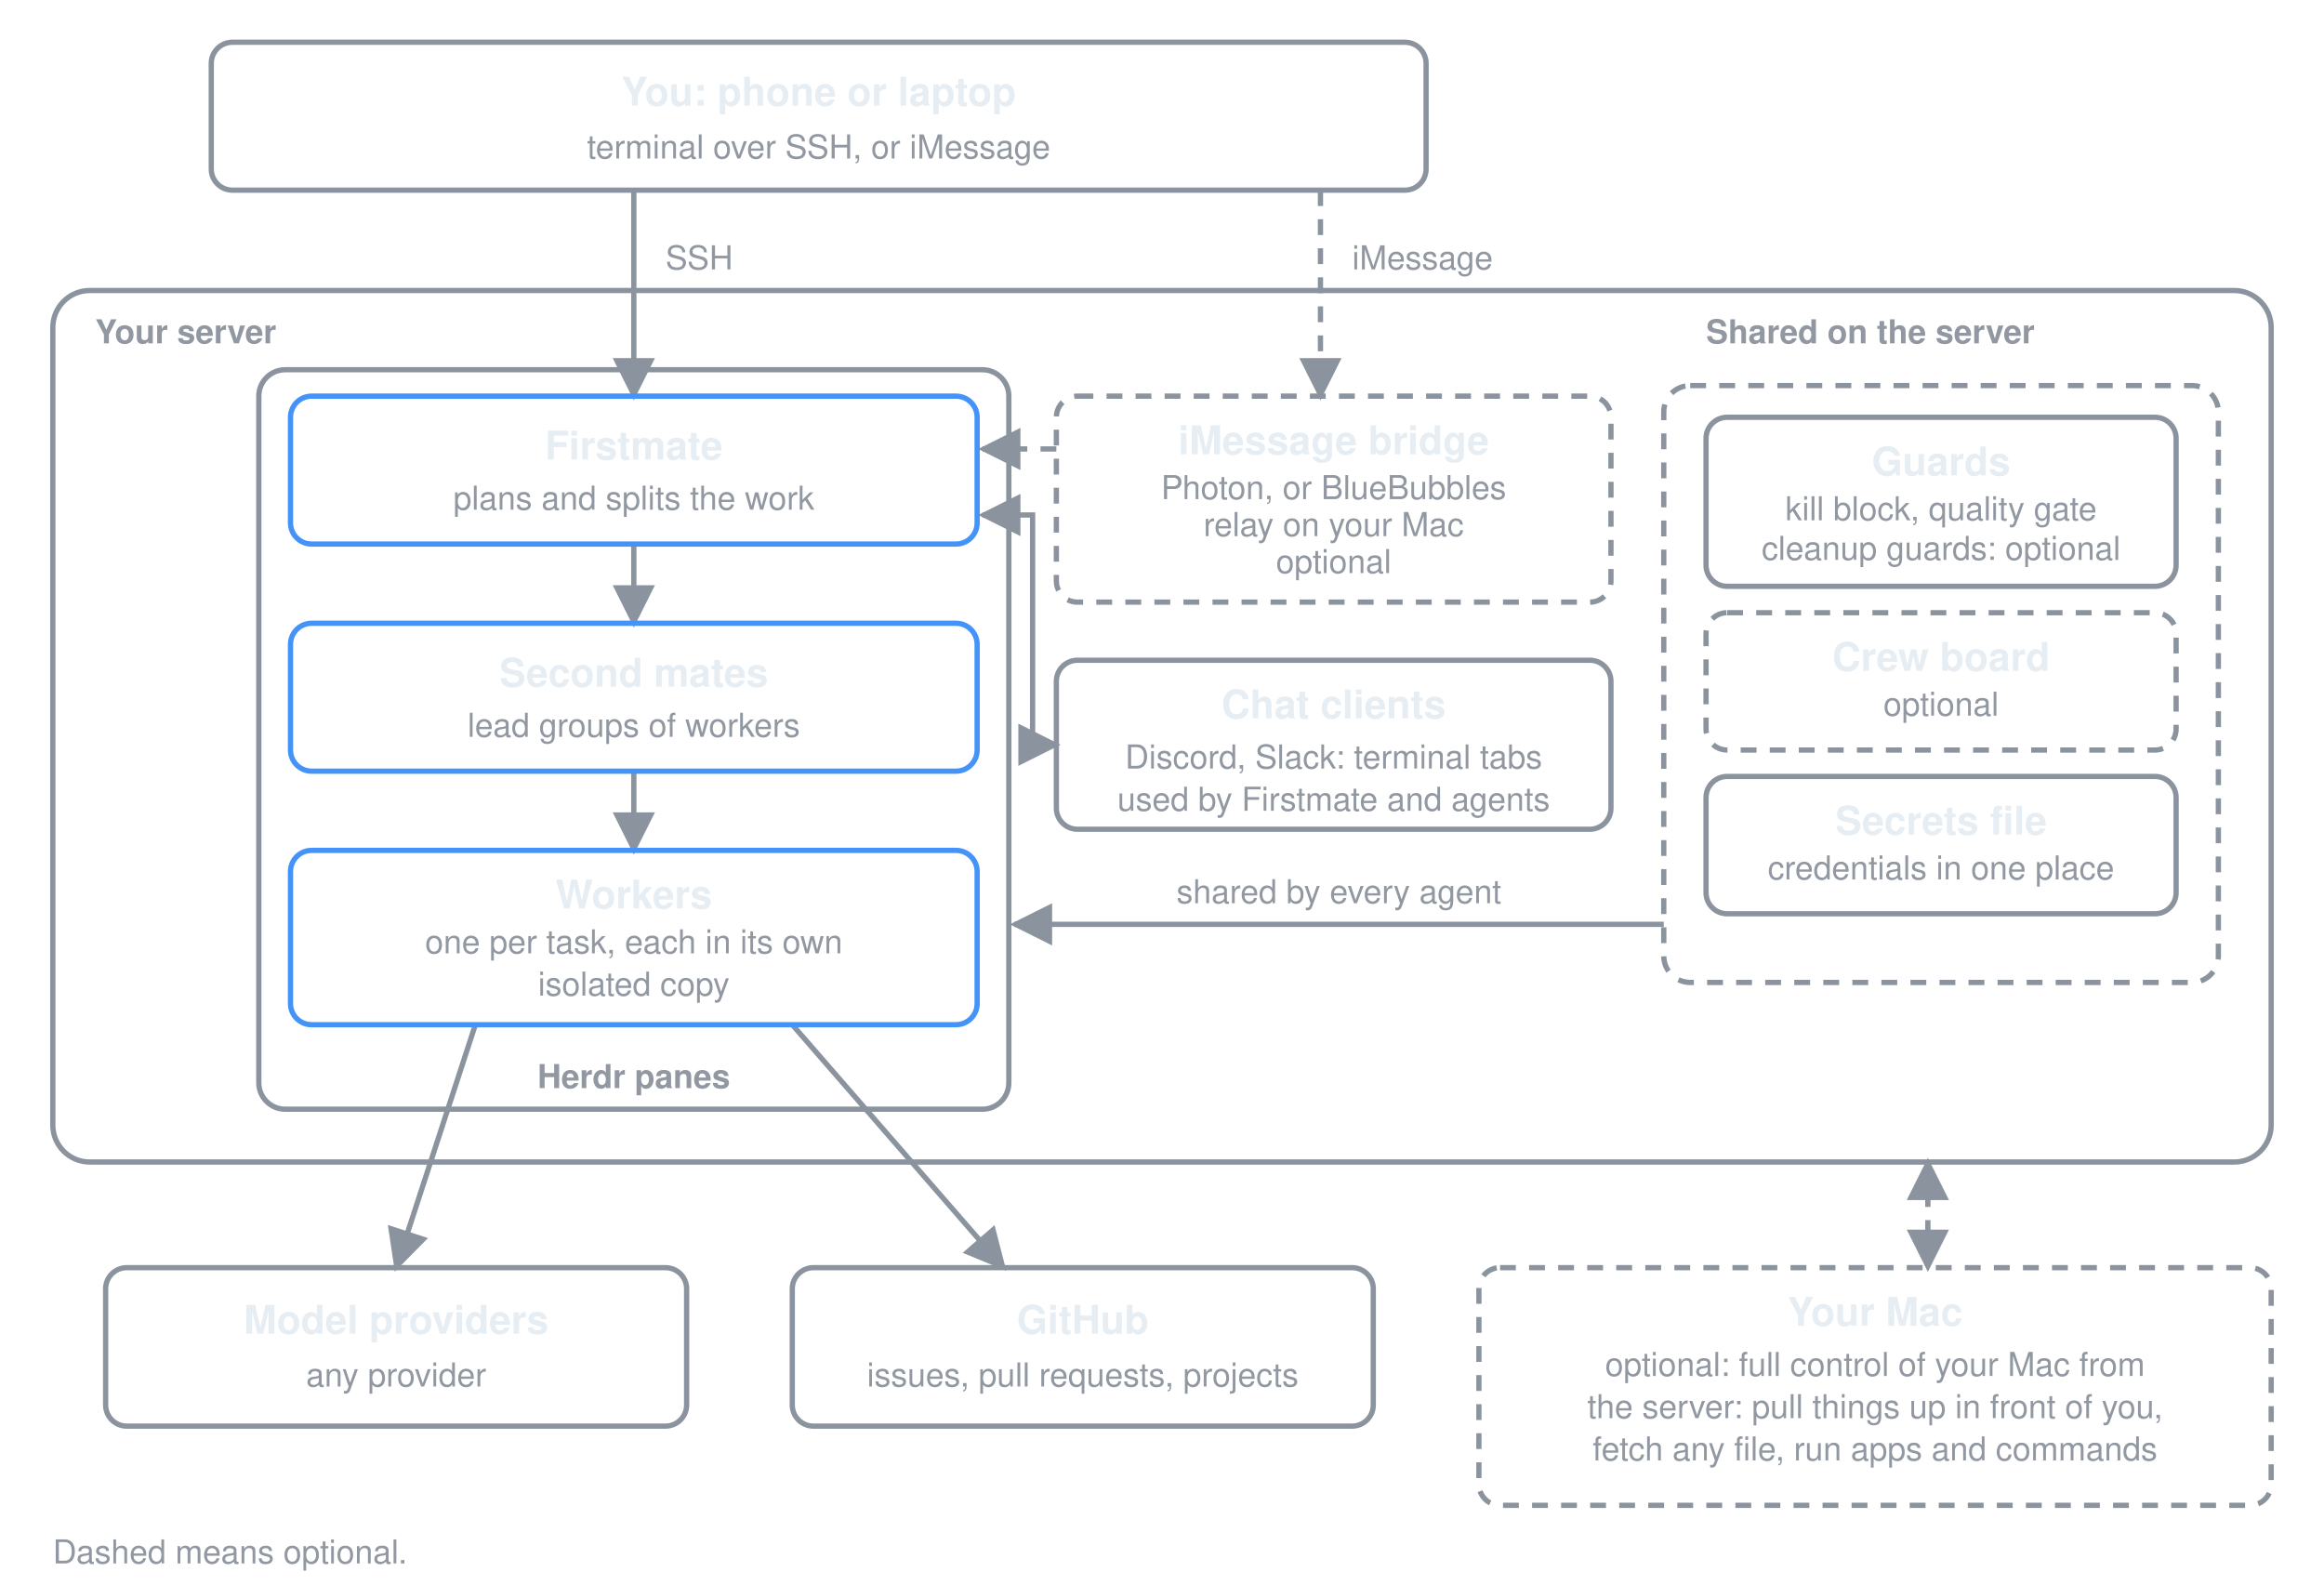
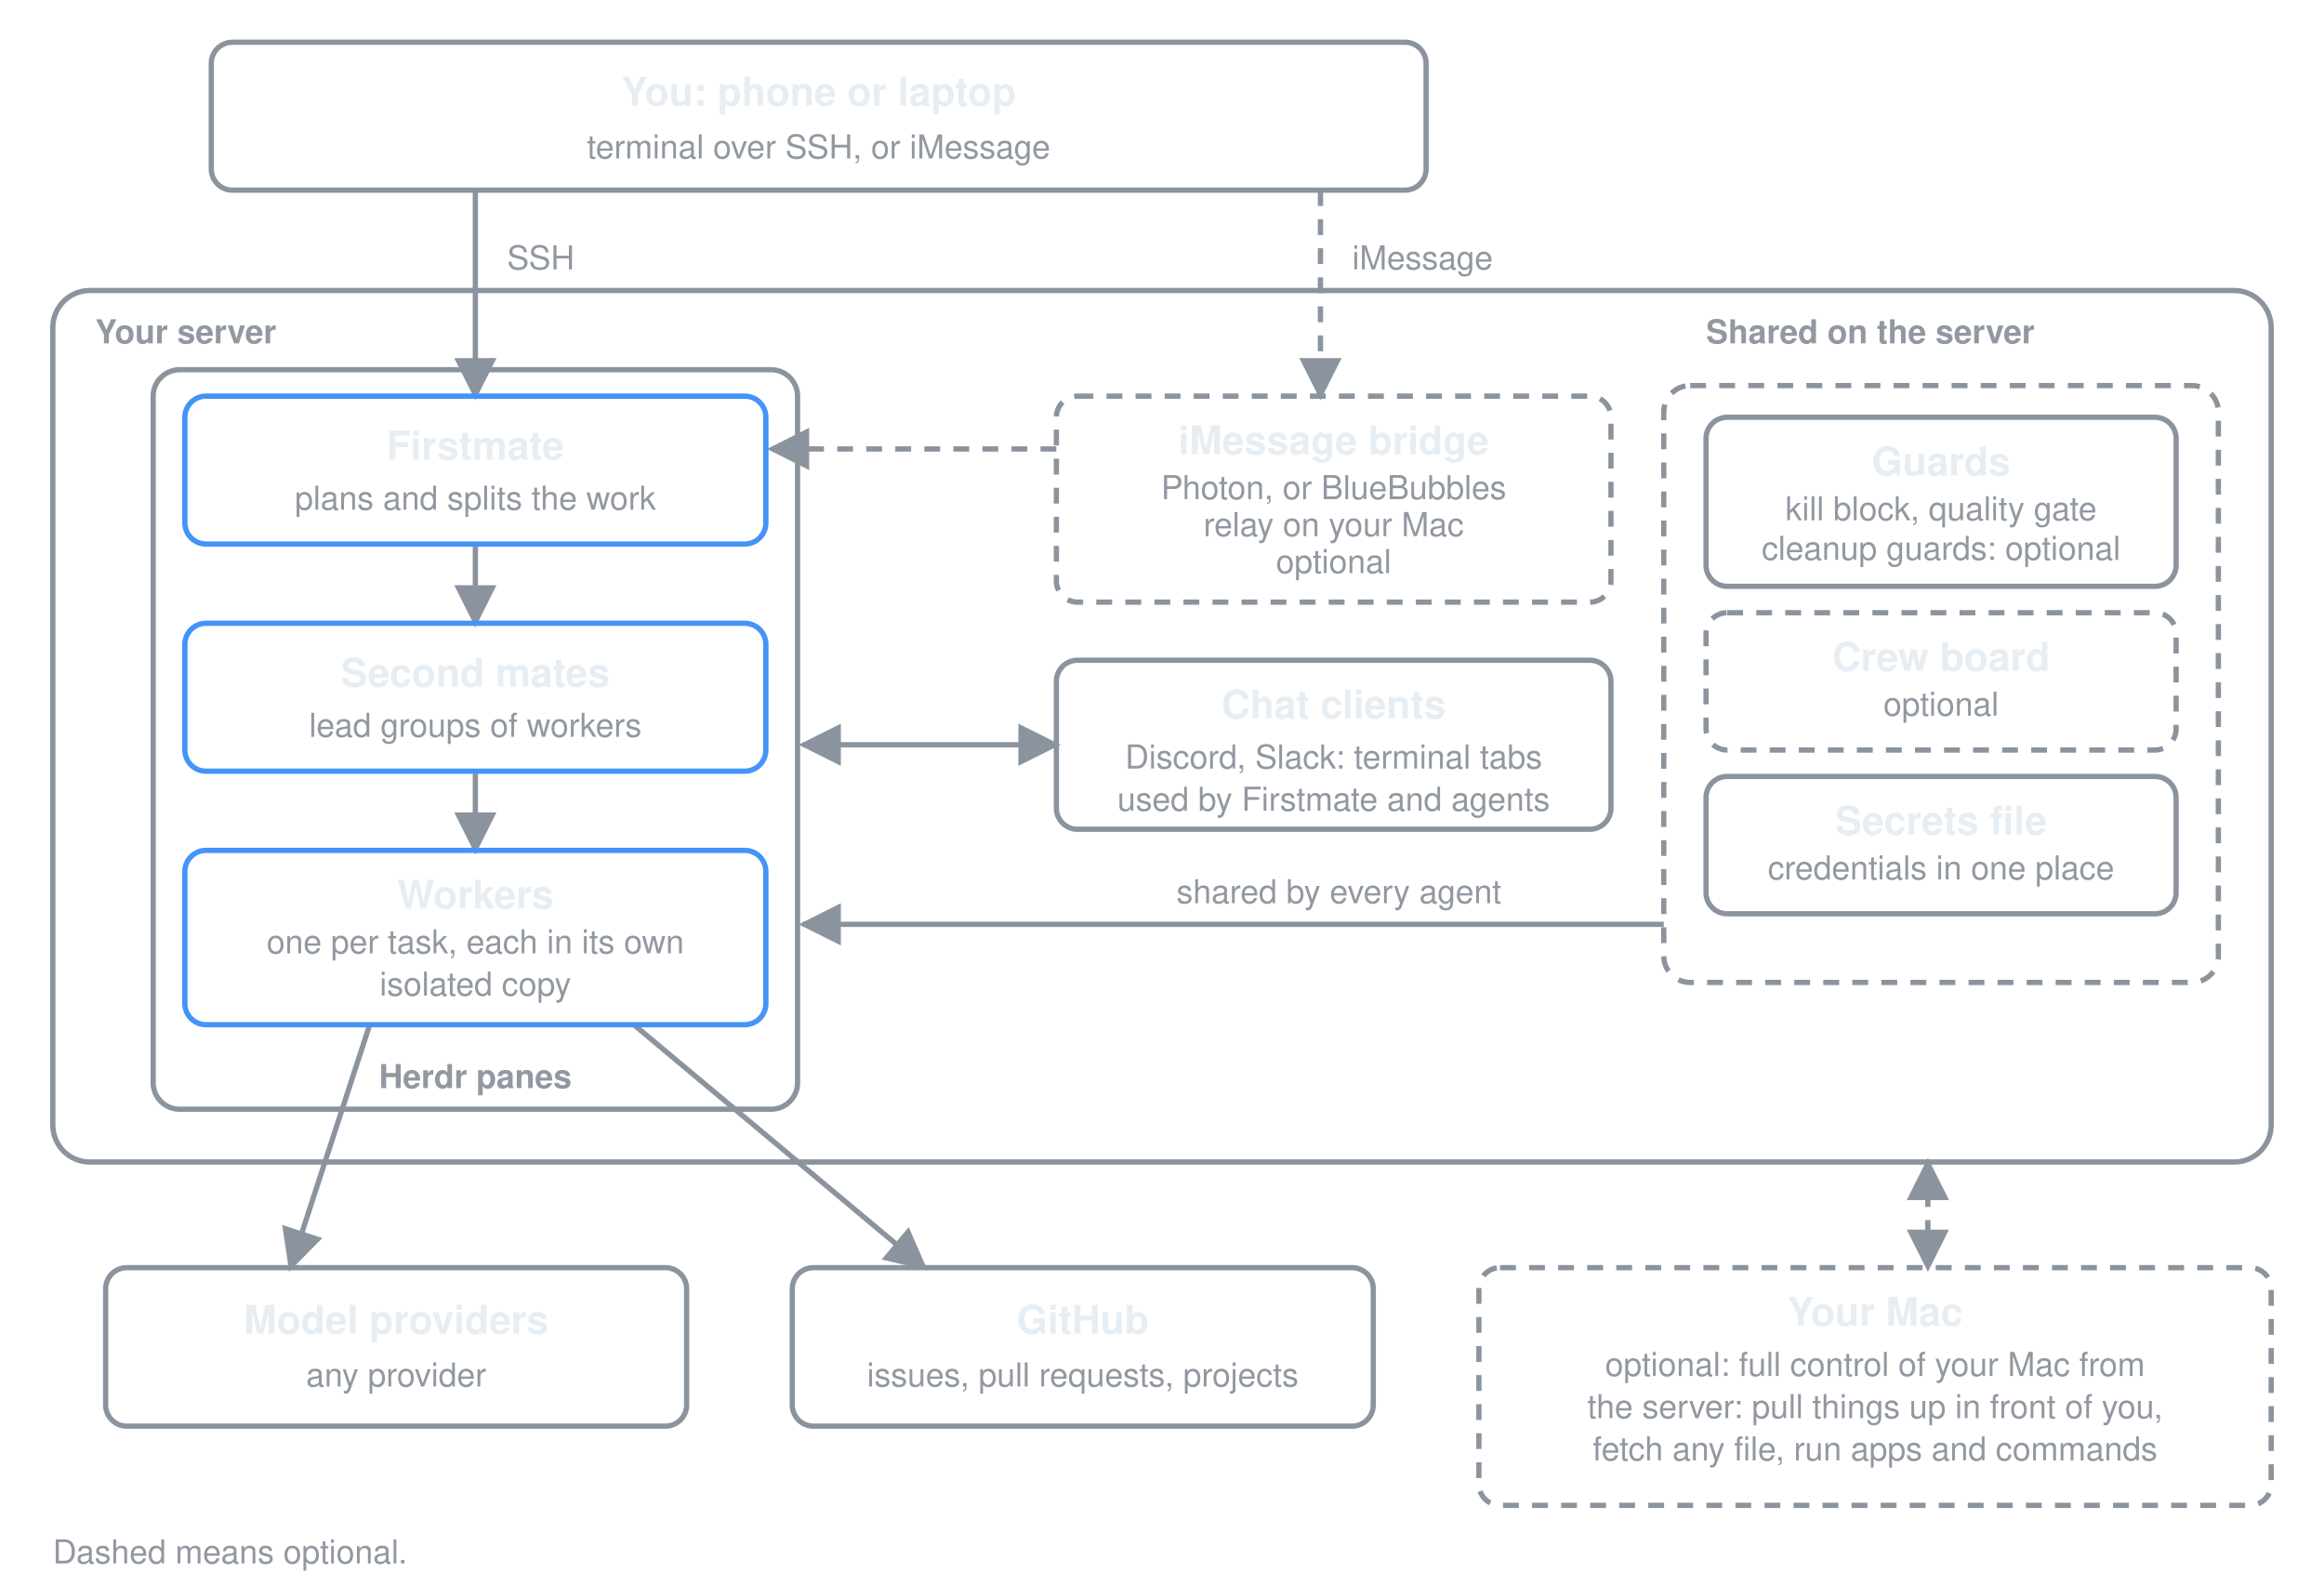
<svg xmlns="http://www.w3.org/2000/svg" viewBox="0 0 880 600" width="880" height="600" role="img" aria-labelledby="t d" font-family="-apple-system, 'Segoe UI', Helvetica, Arial, sans-serif">
  <defs>
    <marker id="a" viewBox="0 0 10 10" refX="9" refY="5" markerWidth="8" markerHeight="8" orient="auto-start-reverse">
      <path d="M0 0L10 5L0 10z" fill="#8b949e" />
    </marker>
  </defs>
  <g stroke="#8b949e" stroke-width="2" fill="none">
    <rect x="20" y="110" width="840" height="330" rx="14" />
    <rect x="630" y="146" width="210" height="226" rx="10" stroke-dasharray="6 5" />
-     <path d="M240 72V150" marker-end="url(#a)" />
+     <path d="M180 72V150" marker-end="url(#a)" />
    <path d="M500 72V150" stroke-dasharray="6 5" marker-end="url(#a)" />
-     <path d="M400 170H372" stroke-dasharray="6 5" marker-end="url(#a)" />
-     <path d="M400 282H391V195H372" marker-start="url(#a)" marker-end="url(#a)" />
-     <path d="M240 206V236" marker-end="url(#a)" />
-     <path d="M240 292V322" marker-end="url(#a)" />
-     <path d="M180 388L150 480" marker-end="url(#a)" />
-     <path d="M300 388L380 480" marker-end="url(#a)" />
+     <path d="M400 170H292" stroke-dasharray="6 5" marker-end="url(#a)" />
+     <path d="M400 282H304" marker-start="url(#a)" marker-end="url(#a)" />
+     <path d="M180 206V236" marker-end="url(#a)" />
+     <path d="M180 292V322" marker-end="url(#a)" />
+     <path d="M140 388L110 480" marker-end="url(#a)" />
+     <path d="M240 388L350 480" marker-end="url(#a)" />
    <path d="M730 440V480" stroke-dasharray="6 5" marker-start="url(#a)" marker-end="url(#a)" />
-     <path d="M630 350H384" marker-end="url(#a)" />
-     <rect x="98" y="140" width="284" height="280" rx="10" />
+     <path d="M630 350H304" marker-end="url(#a)" />
+     <rect x="58" y="140" width="244" height="280" rx="10" />
    <rect x="80" y="16" width="460" height="56" rx="8" />
-     <rect x="110" y="150" width="260" height="56" rx="8" stroke="#4493f8" />
-     <rect x="110" y="236" width="260" height="56" rx="8" stroke="#4493f8" />
-     <rect x="110" y="322" width="260" height="66" rx="8" stroke="#4493f8" />
+     <rect x="70" y="150" width="220" height="56" rx="8" stroke="#4493f8" />
+     <rect x="70" y="236" width="220" height="56" rx="8" stroke="#4493f8" />
+     <rect x="70" y="322" width="220" height="66" rx="8" stroke="#4493f8" />
    <rect x="400" y="150" width="210" height="78" rx="8" stroke-dasharray="6 5" />
    <rect x="400" y="250" width="210" height="64" rx="8" />
    <rect x="40" y="480" width="220" height="60" rx="8" />
    <rect x="300" y="480" width="220" height="60" rx="8" />
    <rect x="646" y="158" width="178" height="64" rx="8" />
    <rect x="646" y="232" width="178" height="52" rx="8" stroke-dasharray="6 5" />
    <rect x="646" y="294" width="178" height="52" rx="8" />
    <rect x="560" y="480" width="300" height="90" rx="8" stroke-dasharray="6 5" />
  </g>
  <g fill="#e6edf3" font-size="15" font-weight="600" text-anchor="middle">
    <text x="310" y="40">You: phone or laptop</text>
-     <text x="240" y="174">Firstmate</text>
-     <text x="240" y="260">Second mates</text>
-     <text x="240" y="344">Workers</text>
+     <text x="180" y="174">Firstmate</text>
+     <text x="180" y="260">Second mates</text>
+     <text x="180" y="344">Workers</text>
    <text x="505" y="172">iMessage bridge</text>
    <text x="505" y="272">Chat clients</text>
    <text x="150" y="505">Model providers</text>
    <text x="410" y="505">GitHub</text>
    <text x="735" y="180">Guards</text>
    <text x="735" y="254">Crew board</text>
    <text x="735" y="316">Secrets file</text>
    <text x="710" y="502">Your Mac</text>
  </g>
  <g fill="#9198a1" font-size="12.5" text-anchor="middle">
    <text x="310" y="60">terminal over SSH, or iMessage</text>
-     <text x="240" y="193">plans and splits the work</text>
-     <text x="240" y="279">lead groups of workers</text>
-     <text x="240" y="361">one per task, each in its own</text>
-     <text x="240" y="377">isolated copy</text>
+     <text x="180" y="193">plans and splits the work</text>
+     <text x="180" y="279">lead groups of workers</text>
+     <text x="180" y="361">one per task, each in its own</text>
+     <text x="180" y="377">isolated copy</text>
    <text x="505" y="189">Photon, or BlueBubbles</text>
    <text x="505" y="203">relay on your Mac</text>
    <text x="505" y="217">optional</text>
    <text x="505" y="291">Discord, Slack: terminal tabs</text>
    <text x="505" y="307">used by Firstmate and agents</text>
    <text x="150" y="525">any provider</text>
    <text x="410" y="525">issues, pull requests, projects</text>
    <text x="735" y="197">kill block, quality gate</text>
    <text x="735" y="212">cleanup guards: optional</text>
    <text x="735" y="271">optional</text>
    <text x="735" y="333">credentials in one place</text>
    <text x="710" y="521">optional: full control of your Mac from</text>
    <text x="710" y="537">the server: pull things up in front of you,</text>
    <text x="710" y="553">fetch any file, run apps and commands</text>
  </g>
  <g fill="#9198a1" font-size="12.5">
    <text x="36" y="130" font-weight="600">Your server</text>
    <text x="646" y="130" font-weight="600">Shared on the server</text>
-     <text x="240" y="412" text-anchor="middle" font-weight="600">Herdr panes</text>
+     <text x="180" y="412" text-anchor="middle" font-weight="600">Herdr panes</text>
    <text x="507" y="342" text-anchor="middle">shared by every agent</text>
-     <text x="252" y="102" text-anchor="start">SSH</text>
+     <text x="192" y="102" text-anchor="start">SSH</text>
    <text x="512" y="102" text-anchor="start">iMessage</text>
  </g>
  <text x="20" y="592" fill="#9198a1" font-size="12.5">Dashed means optional.</text>
</svg>
